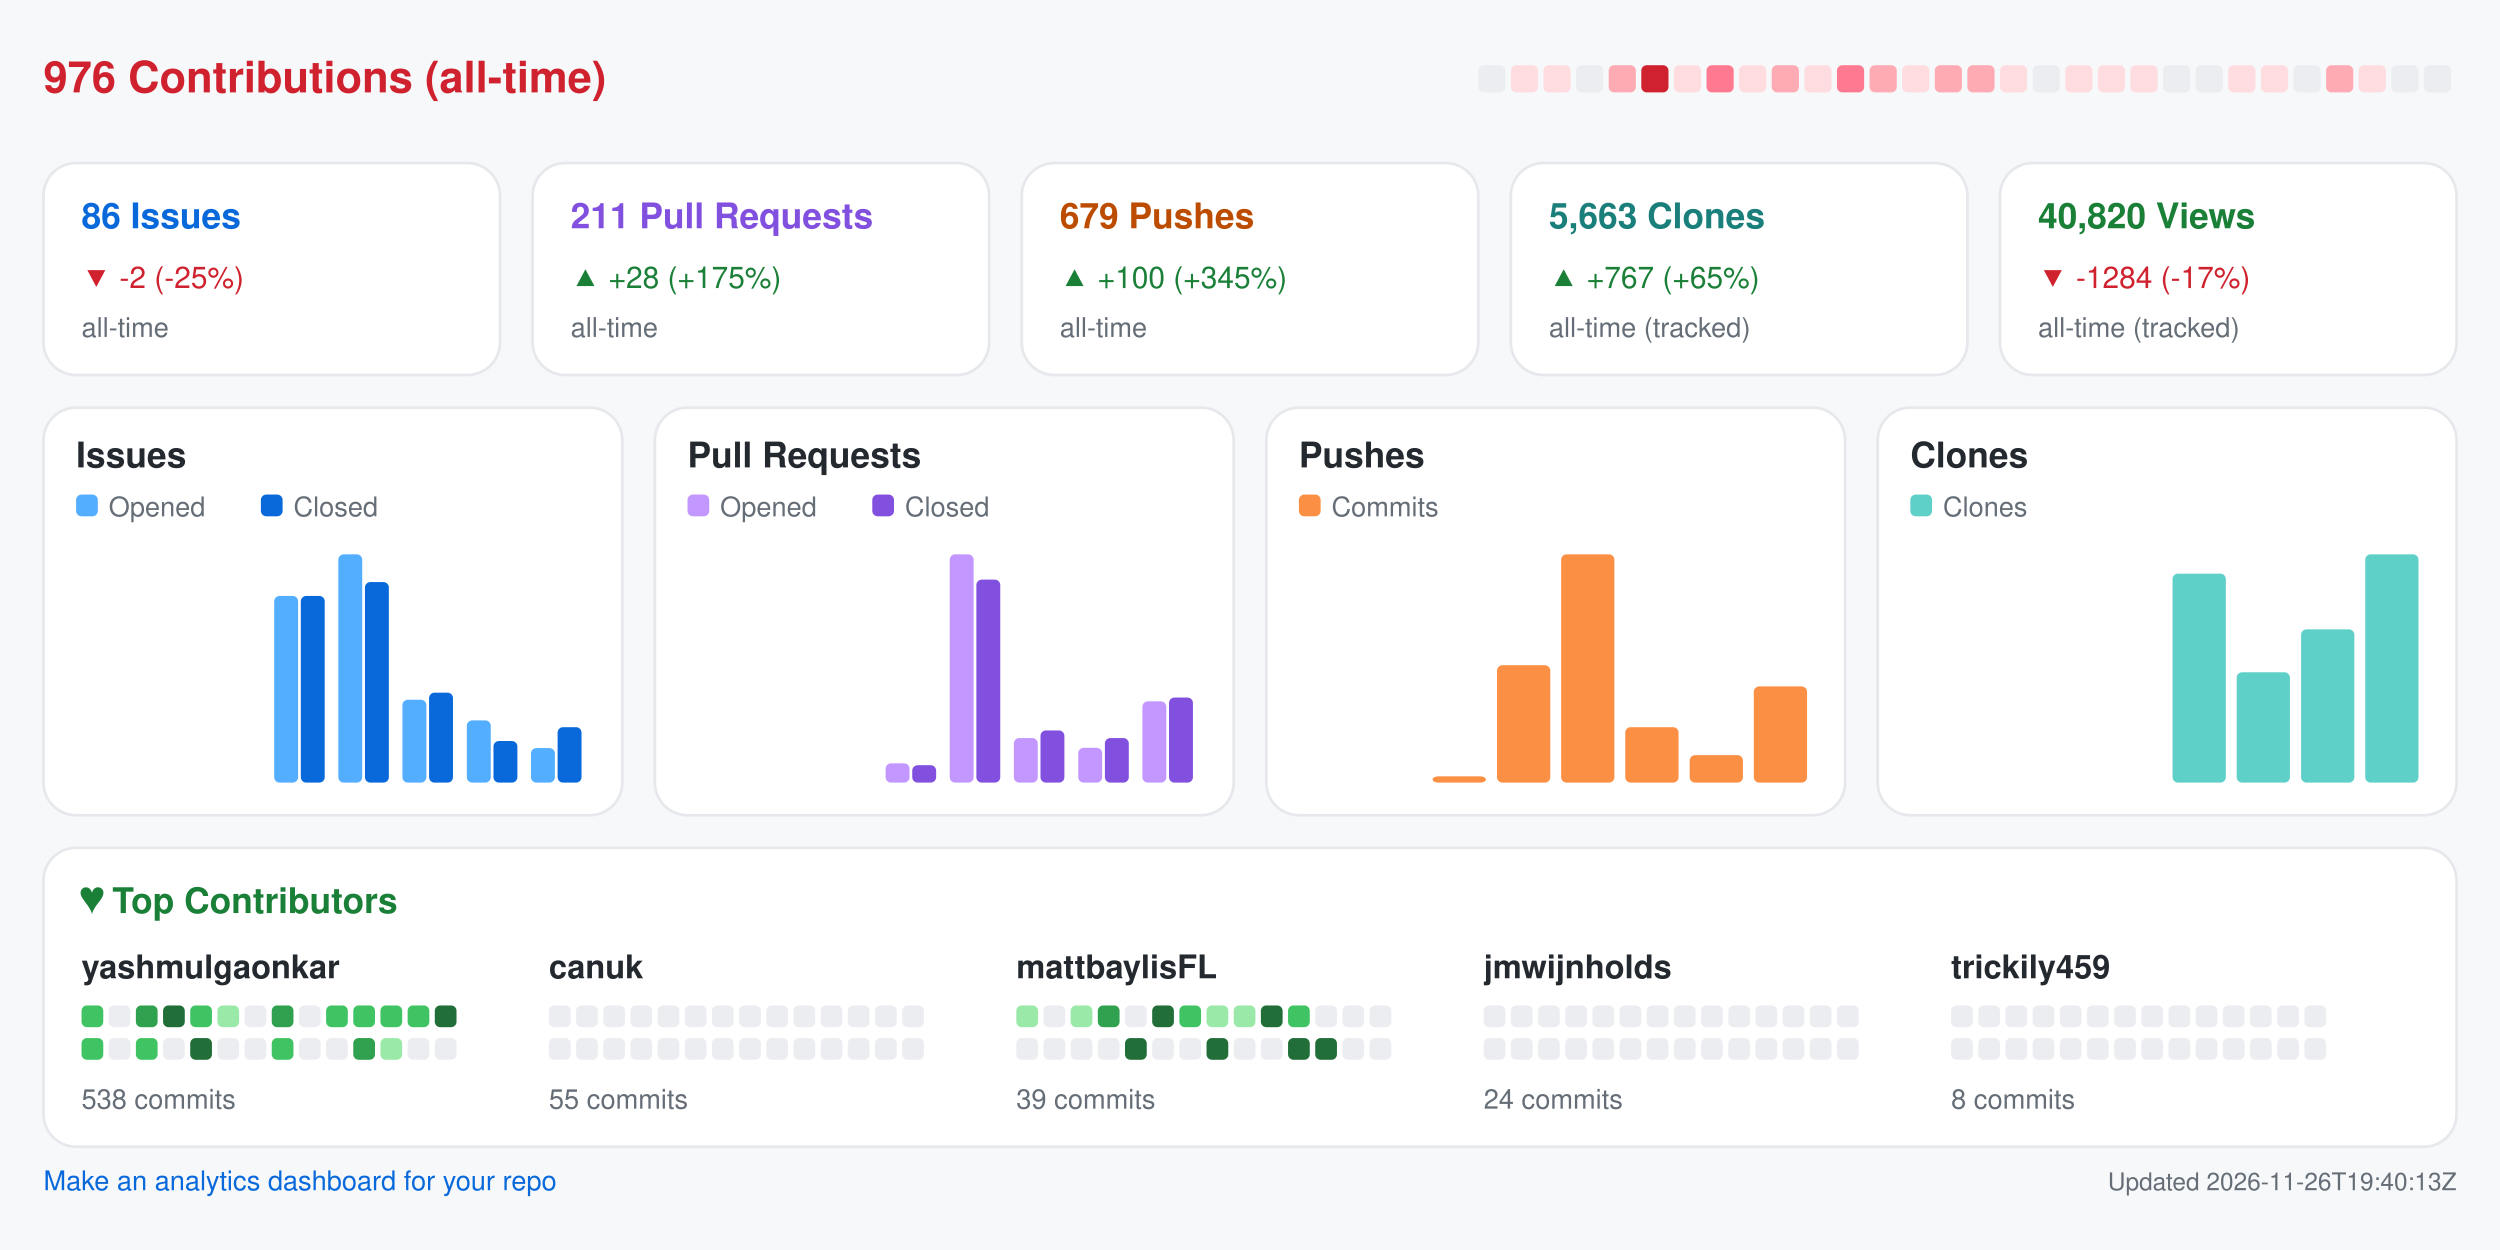
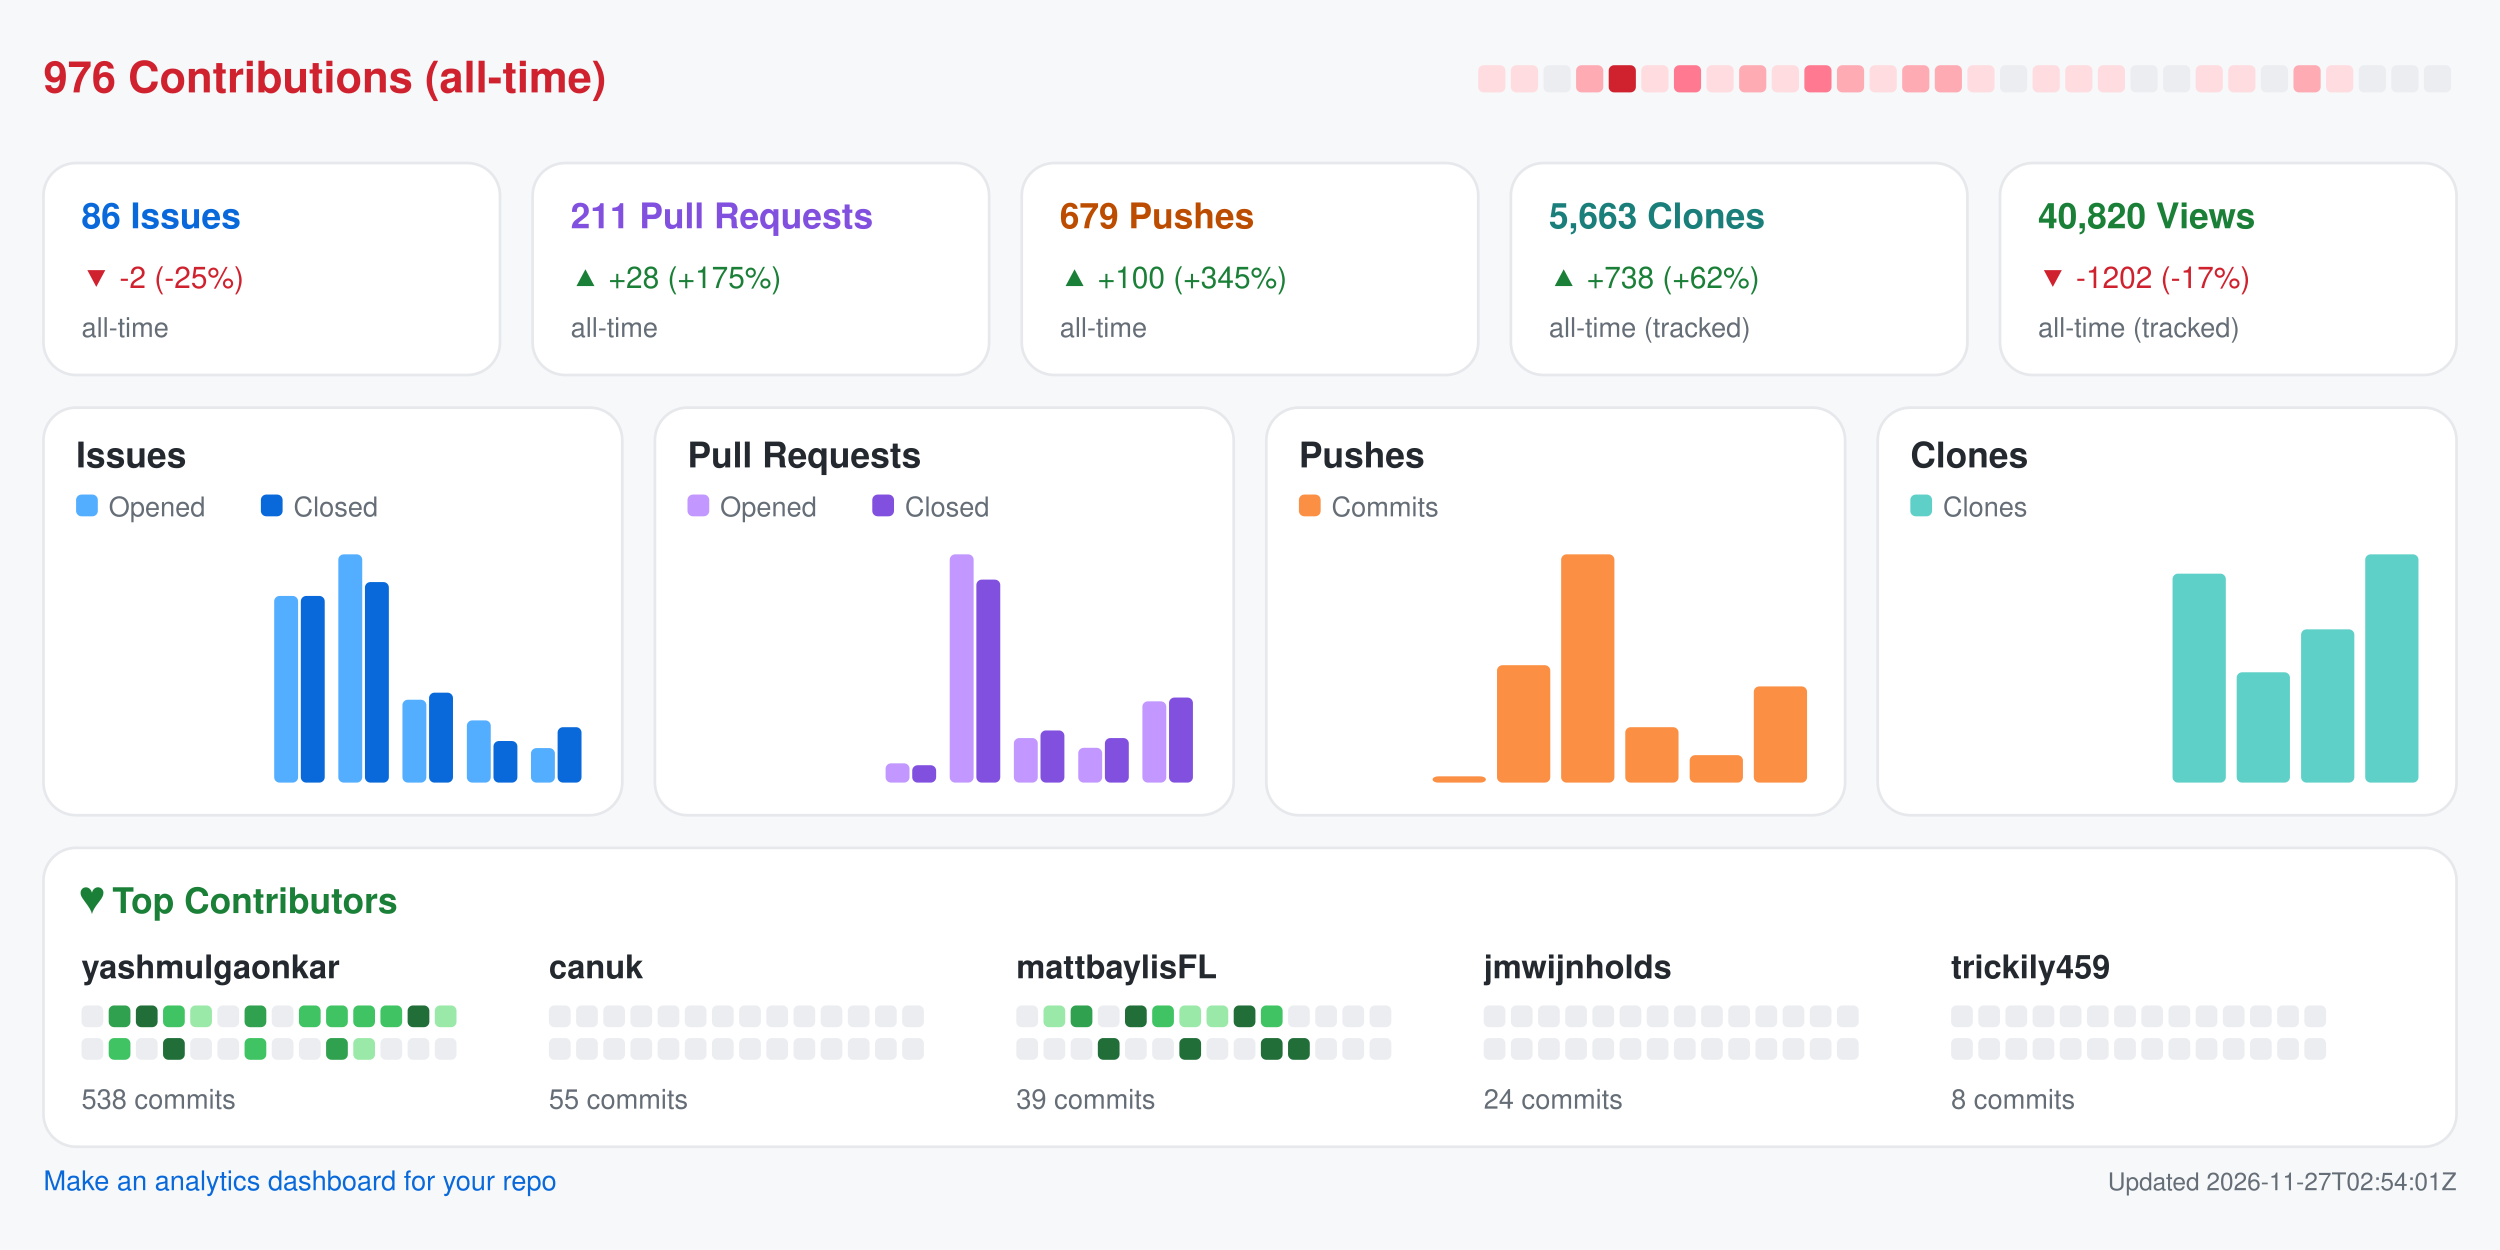
<svg xmlns="http://www.w3.org/2000/svg" width="920" height="460" viewBox="0 0 920 460" role="img" aria-label="Repository analytics for yashmulgaonkar/FlightScnr_Pi">
  <rect x="0.0" y="0.0" width="920.0" height="460.0" rx="0" fill="#f6f8fa" />
  <text x="16.0" y="34.0" fill="#cf222e" font-size="16" font-family="-apple-system,BlinkMacSystemFont,Segoe UI,Helvetica,Arial,sans-serif" font-weight="600" text-anchor="start">976 Contributions (all-time)</text>
-   <rect x="544.0" y="24.0" width="10.0" height="10.0" rx="2" fill="#ebedf0" />
+   <rect x="544.0" y="24.0" width="10.0" height="10.0" rx="2" fill="#ffdce0" />
  <rect x="556.0" y="24.0" width="10.0" height="10.0" rx="2" fill="#ffdce0" />
-   <rect x="568.0" y="24.0" width="10.0" height="10.0" rx="2" fill="#ffdce0" />
-   <rect x="580.0" y="24.0" width="10.0" height="10.0" rx="2" fill="#ebedf0" />
-   <rect x="592.0" y="24.0" width="10.0" height="10.0" rx="2" fill="#ffabb3" />
-   <rect x="604.0" y="24.0" width="10.0" height="10.0" rx="2" fill="#cf222e" />
-   <rect x="616.0" y="24.0" width="10.0" height="10.0" rx="2" fill="#ffdce0" />
-   <rect x="628.0" y="24.0" width="10.0" height="10.0" rx="2" fill="#ff7a90" />
-   <rect x="640.0" y="24.0" width="10.0" height="10.0" rx="2" fill="#ffdce0" />
-   <rect x="652.0" y="24.0" width="10.0" height="10.0" rx="2" fill="#ffabb3" />
-   <rect x="664.0" y="24.0" width="10.0" height="10.0" rx="2" fill="#ffdce0" />
-   <rect x="676.0" y="24.0" width="10.0" height="10.0" rx="2" fill="#ff7a90" />
-   <rect x="688.0" y="24.0" width="10.0" height="10.0" rx="2" fill="#ffabb3" />
-   <rect x="700.0" y="24.0" width="10.0" height="10.0" rx="2" fill="#ffdce0" />
+   <rect x="568.0" y="24.0" width="10.0" height="10.0" rx="2" fill="#ebedf0" />
+   <rect x="580.0" y="24.0" width="10.0" height="10.0" rx="2" fill="#ffabb3" />
+   <rect x="592.0" y="24.0" width="10.0" height="10.0" rx="2" fill="#cf222e" />
+   <rect x="604.0" y="24.0" width="10.0" height="10.0" rx="2" fill="#ffdce0" />
+   <rect x="616.0" y="24.0" width="10.0" height="10.0" rx="2" fill="#ff7a90" />
+   <rect x="628.0" y="24.0" width="10.0" height="10.0" rx="2" fill="#ffdce0" />
+   <rect x="640.0" y="24.0" width="10.0" height="10.0" rx="2" fill="#ffabb3" />
+   <rect x="652.0" y="24.0" width="10.0" height="10.0" rx="2" fill="#ffdce0" />
+   <rect x="664.0" y="24.0" width="10.0" height="10.0" rx="2" fill="#ff7a90" />
+   <rect x="676.0" y="24.0" width="10.0" height="10.0" rx="2" fill="#ffabb3" />
+   <rect x="688.0" y="24.0" width="10.0" height="10.0" rx="2" fill="#ffdce0" />
+   <rect x="700.0" y="24.0" width="10.0" height="10.0" rx="2" fill="#ffabb3" />
  <rect x="712.0" y="24.0" width="10.0" height="10.0" rx="2" fill="#ffabb3" />
-   <rect x="724.0" y="24.0" width="10.0" height="10.0" rx="2" fill="#ffabb3" />
-   <rect x="736.0" y="24.0" width="10.0" height="10.0" rx="2" fill="#ffdce0" />
-   <rect x="748.0" y="24.0" width="10.0" height="10.0" rx="2" fill="#ebedf0" />
+   <rect x="724.0" y="24.0" width="10.0" height="10.0" rx="2" fill="#ffdce0" />
+   <rect x="736.0" y="24.0" width="10.0" height="10.0" rx="2" fill="#ebedf0" />
+   <rect x="748.0" y="24.0" width="10.0" height="10.0" rx="2" fill="#ffdce0" />
  <rect x="760.0" y="24.0" width="10.0" height="10.0" rx="2" fill="#ffdce0" />
  <rect x="772.0" y="24.0" width="10.0" height="10.0" rx="2" fill="#ffdce0" />
-   <rect x="784.0" y="24.0" width="10.0" height="10.0" rx="2" fill="#ffdce0" />
+   <rect x="784.0" y="24.0" width="10.0" height="10.0" rx="2" fill="#ebedf0" />
  <rect x="796.0" y="24.0" width="10.0" height="10.0" rx="2" fill="#ebedf0" />
-   <rect x="808.0" y="24.0" width="10.0" height="10.0" rx="2" fill="#ebedf0" />
+   <rect x="808.0" y="24.0" width="10.0" height="10.0" rx="2" fill="#ffdce0" />
  <rect x="820.0" y="24.0" width="10.0" height="10.0" rx="2" fill="#ffdce0" />
-   <rect x="832.0" y="24.0" width="10.0" height="10.0" rx="2" fill="#ffdce0" />
-   <rect x="844.0" y="24.0" width="10.0" height="10.0" rx="2" fill="#ebedf0" />
-   <rect x="856.0" y="24.0" width="10.0" height="10.0" rx="2" fill="#ffabb3" />
-   <rect x="868.0" y="24.0" width="10.0" height="10.0" rx="2" fill="#ffdce0" />
+   <rect x="832.0" y="24.0" width="10.0" height="10.0" rx="2" fill="#ebedf0" />
+   <rect x="844.0" y="24.0" width="10.0" height="10.0" rx="2" fill="#ffabb3" />
+   <rect x="856.0" y="24.0" width="10.0" height="10.0" rx="2" fill="#ffdce0" />
+   <rect x="868.0" y="24.0" width="10.0" height="10.0" rx="2" fill="#ebedf0" />
  <rect x="880.0" y="24.0" width="10.0" height="10.0" rx="2" fill="#ebedf0" />
  <rect x="892.0" y="24.0" width="10.0" height="10.0" rx="2" fill="#ebedf0" />
  <rect x="16.0" y="60.0" width="168.0" height="78.0" rx="12" fill="#ffffff" stroke="#e6e8eb" />
  <text x="30.0" y="84.0" fill="#0969da" font-size="13" font-family="-apple-system,BlinkMacSystemFont,Segoe UI,Helvetica,Arial,sans-serif" font-weight="600" text-anchor="start">86 Issues</text>
  <text x="30.0" y="106.0" fill="#cf222e" font-size="11" font-family="-apple-system,BlinkMacSystemFont,Segoe UI,Helvetica,Arial,sans-serif" font-weight="400" text-anchor="start">▼ -2 (-25%)</text>
  <text x="30.0" y="124.0" fill="#656d76" font-size="10" font-family="-apple-system,BlinkMacSystemFont,Segoe UI,Helvetica,Arial,sans-serif" font-weight="400" text-anchor="start">all-time</text>
  <rect x="196.0" y="60.0" width="168.0" height="78.0" rx="12" fill="#ffffff" stroke="#e6e8eb" />
  <text x="210.0" y="84.0" fill="#8250df" font-size="13" font-family="-apple-system,BlinkMacSystemFont,Segoe UI,Helvetica,Arial,sans-serif" font-weight="600" text-anchor="start">211 Pull Requests</text>
  <text x="210.0" y="106.0" fill="#1a7f37" font-size="11" font-family="-apple-system,BlinkMacSystemFont,Segoe UI,Helvetica,Arial,sans-serif" font-weight="400" text-anchor="start">▲ +28 (+175%)</text>
  <text x="210.0" y="124.0" fill="#656d76" font-size="10" font-family="-apple-system,BlinkMacSystemFont,Segoe UI,Helvetica,Arial,sans-serif" font-weight="400" text-anchor="start">all-time</text>
  <rect x="376.0" y="60.0" width="168.0" height="78.0" rx="12" fill="#ffffff" stroke="#e6e8eb" />
  <text x="390.0" y="84.0" fill="#bc4c00" font-size="13" font-family="-apple-system,BlinkMacSystemFont,Segoe UI,Helvetica,Arial,sans-serif" font-weight="600" text-anchor="start">679 Pushes</text>
  <text x="390.0" y="106.0" fill="#1a7f37" font-size="11" font-family="-apple-system,BlinkMacSystemFont,Segoe UI,Helvetica,Arial,sans-serif" font-weight="400" text-anchor="start">▲ +100 (+345%)</text>
  <text x="390.0" y="124.0" fill="#656d76" font-size="10" font-family="-apple-system,BlinkMacSystemFont,Segoe UI,Helvetica,Arial,sans-serif" font-weight="400" text-anchor="start">all-time</text>
  <rect x="556.0" y="60.0" width="168.0" height="78.0" rx="12" fill="#ffffff" stroke="#e6e8eb" />
  <text x="570.0" y="84.0" fill="#1a7f7a" font-size="13" font-family="-apple-system,BlinkMacSystemFont,Segoe UI,Helvetica,Arial,sans-serif" font-weight="600" text-anchor="start">5,663 Clones</text>
-   <text x="570.0" y="106.0" fill="#1a7f37" font-size="11" font-family="-apple-system,BlinkMacSystemFont,Segoe UI,Helvetica,Arial,sans-serif" font-weight="400" text-anchor="start">▲ +767 (+65%)</text>
+   <text x="570.0" y="106.0" fill="#1a7f37" font-size="11" font-family="-apple-system,BlinkMacSystemFont,Segoe UI,Helvetica,Arial,sans-serif" font-weight="400" text-anchor="start">▲ +738 (+62%)</text>
  <text x="570.0" y="124.0" fill="#656d76" font-size="10" font-family="-apple-system,BlinkMacSystemFont,Segoe UI,Helvetica,Arial,sans-serif" font-weight="400" text-anchor="start">all-time (tracked)</text>
  <rect x="736.0" y="60.0" width="168.0" height="78.0" rx="12" fill="#ffffff" stroke="#e6e8eb" />
  <text x="750.0" y="84.0" fill="#1a7f37" font-size="13" font-family="-apple-system,BlinkMacSystemFont,Segoe UI,Helvetica,Arial,sans-serif" font-weight="600" text-anchor="start">40,820 Views</text>
-   <text x="750.0" y="106.0" fill="#cf222e" font-size="11" font-family="-apple-system,BlinkMacSystemFont,Segoe UI,Helvetica,Arial,sans-serif" font-weight="400" text-anchor="start">▼ -1284 (-17%)</text>
+   <text x="750.0" y="106.0" fill="#cf222e" font-size="11" font-family="-apple-system,BlinkMacSystemFont,Segoe UI,Helvetica,Arial,sans-serif" font-weight="400" text-anchor="start">▼ -1202 (-17%)</text>
  <text x="750.0" y="124.0" fill="#656d76" font-size="10" font-family="-apple-system,BlinkMacSystemFont,Segoe UI,Helvetica,Arial,sans-serif" font-weight="400" text-anchor="start">all-time (tracked)</text>
  <rect x="16.0" y="150.0" width="213.0" height="150.0" rx="12" fill="#ffffff" stroke="#e6e8eb" />
  <text x="28.0" y="172.0" fill="#24292f" font-size="13" font-family="-apple-system,BlinkMacSystemFont,Segoe UI,Helvetica,Arial,sans-serif" font-weight="600" text-anchor="start">Issues</text>
  <rect x="28.0" y="182.0" width="8.0" height="8.0" rx="2" fill="#54aeff" />
  <text x="40.0" y="190.0" fill="#656d76" font-size="10" font-family="-apple-system,BlinkMacSystemFont,Segoe UI,Helvetica,Arial,sans-serif" font-weight="400" text-anchor="start">Opened</text>
  <rect x="96.0" y="182.0" width="8.0" height="8.0" rx="2" fill="#0969da" />
  <text x="108.0" y="190.0" fill="#656d76" font-size="10" font-family="-apple-system,BlinkMacSystemFont,Segoe UI,Helvetica,Arial,sans-serif" font-weight="400" text-anchor="start">Closed</text>
  <rect x="30.0" y="288.0" width="8.8" height="0.0" rx="2" fill="#54aeff" />
  <rect x="39.8" y="288.0" width="8.8" height="0.0" rx="2" fill="#0969da" />
  <rect x="53.6" y="288.0" width="8.8" height="0.0" rx="2" fill="#54aeff" />
  <rect x="63.4" y="288.0" width="8.8" height="0.0" rx="2" fill="#0969da" />
  <rect x="77.2" y="288.0" width="8.8" height="0.0" rx="2" fill="#54aeff" />
  <rect x="87.1" y="288.0" width="8.8" height="0.0" rx="2" fill="#0969da" />
  <rect x="100.9" y="219.3" width="8.8" height="68.7" rx="2" fill="#54aeff" />
  <rect x="110.7" y="219.3" width="8.8" height="68.7" rx="2" fill="#0969da" />
  <rect x="124.5" y="204.0" width="8.8" height="84.0" rx="2" fill="#54aeff" />
  <rect x="134.3" y="214.2" width="8.8" height="73.8" rx="2" fill="#0969da" />
  <rect x="148.1" y="257.5" width="8.8" height="30.5" rx="2" fill="#54aeff" />
  <rect x="157.9" y="254.9" width="8.8" height="33.1" rx="2" fill="#0969da" />
  <rect x="171.8" y="265.1" width="8.8" height="22.9" rx="2" fill="#54aeff" />
  <rect x="181.6" y="272.7" width="8.8" height="15.3" rx="2" fill="#0969da" />
  <rect x="195.4" y="275.3" width="8.8" height="12.7" rx="2" fill="#54aeff" />
  <rect x="205.2" y="267.6" width="8.8" height="20.4" rx="2" fill="#0969da" />
  <rect x="241.0" y="150.0" width="213.0" height="150.0" rx="12" fill="#ffffff" stroke="#e6e8eb" />
  <text x="253.0" y="172.0" fill="#24292f" font-size="13" font-family="-apple-system,BlinkMacSystemFont,Segoe UI,Helvetica,Arial,sans-serif" font-weight="600" text-anchor="start">Pull Requests</text>
  <rect x="253.0" y="182.0" width="8.0" height="8.0" rx="2" fill="#c297ff" />
  <text x="265.0" y="190.0" fill="#656d76" font-size="10" font-family="-apple-system,BlinkMacSystemFont,Segoe UI,Helvetica,Arial,sans-serif" font-weight="400" text-anchor="start">Opened</text>
  <rect x="321.0" y="182.0" width="8.0" height="8.0" rx="2" fill="#8250df" />
  <text x="333.0" y="190.0" fill="#656d76" font-size="10" font-family="-apple-system,BlinkMacSystemFont,Segoe UI,Helvetica,Arial,sans-serif" font-weight="400" text-anchor="start">Closed</text>
  <rect x="255.0" y="288.0" width="8.8" height="0.0" rx="2" fill="#c297ff" />
  <rect x="264.8" y="288.0" width="8.8" height="0.0" rx="2" fill="#8250df" />
  <rect x="278.6" y="288.0" width="8.8" height="0.0" rx="2" fill="#c297ff" />
  <rect x="288.4" y="288.0" width="8.8" height="0.0" rx="2" fill="#8250df" />
  <rect x="302.2" y="288.0" width="8.8" height="0.0" rx="2" fill="#c297ff" />
  <rect x="312.1" y="288.0" width="8.8" height="0.0" rx="2" fill="#8250df" />
  <rect x="325.9" y="280.9" width="8.8" height="7.1" rx="2" fill="#c297ff" />
  <rect x="335.7" y="281.6" width="8.8" height="6.4" rx="2" fill="#8250df" />
  <rect x="349.5" y="204.0" width="8.8" height="84.0" rx="2" fill="#c297ff" />
  <rect x="359.3" y="213.3" width="8.8" height="74.7" rx="2" fill="#8250df" />
  <rect x="373.1" y="271.6" width="8.8" height="16.4" rx="2" fill="#c297ff" />
  <rect x="382.9" y="268.8" width="8.8" height="19.2" rx="2" fill="#8250df" />
  <rect x="396.8" y="275.2" width="8.8" height="12.8" rx="2" fill="#c297ff" />
  <rect x="406.6" y="271.6" width="8.8" height="16.4" rx="2" fill="#8250df" />
  <rect x="420.4" y="258.1" width="8.8" height="29.9" rx="2" fill="#c297ff" />
  <rect x="430.2" y="256.7" width="8.8" height="31.3" rx="2" fill="#8250df" />
  <rect x="466.0" y="150.0" width="213.0" height="150.0" rx="12" fill="#ffffff" stroke="#e6e8eb" />
  <text x="478.0" y="172.0" fill="#24292f" font-size="13" font-family="-apple-system,BlinkMacSystemFont,Segoe UI,Helvetica,Arial,sans-serif" font-weight="600" text-anchor="start">Pushes</text>
  <rect x="478.0" y="182.0" width="8.0" height="8.0" rx="2" fill="#fb8f44" />
  <text x="490.0" y="190.0" fill="#656d76" font-size="10" font-family="-apple-system,BlinkMacSystemFont,Segoe UI,Helvetica,Arial,sans-serif" font-weight="400" text-anchor="start">Commits</text>
  <rect x="480.0" y="288.0" width="19.6" height="0.0" rx="2" fill="#fb8f44" />
  <rect x="503.6" y="288.0" width="19.6" height="0.0" rx="2" fill="#fb8f44" />
  <rect x="527.2" y="285.7" width="19.6" height="2.3" rx="2" fill="#fb8f44" />
  <rect x="550.9" y="244.8" width="19.6" height="43.2" rx="2" fill="#fb8f44" />
  <rect x="574.5" y="204.0" width="19.6" height="84.0" rx="2" fill="#fb8f44" />
  <rect x="598.1" y="267.6" width="19.6" height="20.4" rx="2" fill="#fb8f44" />
  <rect x="621.8" y="277.9" width="19.6" height="10.1" rx="2" fill="#fb8f44" />
  <rect x="645.4" y="252.6" width="19.6" height="35.4" rx="2" fill="#fb8f44" />
  <rect x="691.0" y="150.0" width="213.0" height="150.0" rx="12" fill="#ffffff" stroke="#e6e8eb" />
  <text x="703.0" y="172.0" fill="#24292f" font-size="13" font-family="-apple-system,BlinkMacSystemFont,Segoe UI,Helvetica,Arial,sans-serif" font-weight="600" text-anchor="start">Clones</text>
  <rect x="703.0" y="182.0" width="8.0" height="8.0" rx="2" fill="#5fd0c8" />
  <text x="715.0" y="190.0" fill="#656d76" font-size="10" font-family="-apple-system,BlinkMacSystemFont,Segoe UI,Helvetica,Arial,sans-serif" font-weight="400" text-anchor="start">Clones</text>
  <rect x="705.0" y="288.0" width="19.6" height="0.0" rx="2" fill="#5fd0c8" />
  <rect x="728.6" y="288.0" width="19.6" height="0.0" rx="2" fill="#5fd0c8" />
  <rect x="752.2" y="288.0" width="19.6" height="0.0" rx="2" fill="#5fd0c8" />
  <rect x="775.9" y="288.0" width="19.6" height="0.0" rx="2" fill="#5fd0c8" />
  <rect x="799.5" y="211.1" width="19.6" height="76.9" rx="2" fill="#5fd0c8" />
  <rect x="823.1" y="247.4" width="19.6" height="40.6" rx="2" fill="#5fd0c8" />
  <rect x="846.8" y="231.6" width="19.6" height="56.4" rx="2" fill="#5fd0c8" />
  <rect x="870.4" y="204.0" width="19.6" height="84.0" rx="2" fill="#5fd0c8" />
  <rect x="16.0" y="312.0" width="888.0" height="110.0" rx="12" fill="#ffffff" stroke="#e6e8eb" />
  <text x="30.0" y="336.0" fill="#1a7f37" font-size="13" font-family="-apple-system,BlinkMacSystemFont,Segoe UI,Helvetica,Arial,sans-serif" font-weight="600" text-anchor="start">♥  Top Contributors</text>
  <text x="30.0" y="360.0" fill="#24292f" font-size="12" font-family="-apple-system,BlinkMacSystemFont,Segoe UI,Helvetica,Arial,sans-serif" font-weight="600" text-anchor="start">yashmulgaonkar</text>
-   <rect x="30.0" y="370.0" width="8.0" height="8.0" rx="2" fill="#40c463" />
-   <rect x="40.0" y="370.0" width="8.0" height="8.0" rx="2" fill="#ebedf0" />
-   <rect x="50.0" y="370.0" width="8.0" height="8.0" rx="2" fill="#30a14e" />
-   <rect x="60.0" y="370.0" width="8.0" height="8.0" rx="2" fill="#216e39" />
-   <rect x="70.0" y="370.0" width="8.0" height="8.0" rx="2" fill="#40c463" />
-   <rect x="80.0" y="370.0" width="8.0" height="8.0" rx="2" fill="#9be9a8" />
-   <rect x="90.0" y="370.0" width="8.0" height="8.0" rx="2" fill="#ebedf0" />
-   <rect x="100.0" y="370.0" width="8.0" height="8.0" rx="2" fill="#30a14e" />
-   <rect x="110.0" y="370.0" width="8.0" height="8.0" rx="2" fill="#ebedf0" />
+   <rect x="30.0" y="370.0" width="8.0" height="8.0" rx="2" fill="#ebedf0" />
+   <rect x="40.0" y="370.0" width="8.0" height="8.0" rx="2" fill="#30a14e" />
+   <rect x="50.0" y="370.0" width="8.0" height="8.0" rx="2" fill="#216e39" />
+   <rect x="60.0" y="370.0" width="8.0" height="8.0" rx="2" fill="#40c463" />
+   <rect x="70.0" y="370.0" width="8.0" height="8.0" rx="2" fill="#9be9a8" />
+   <rect x="80.0" y="370.0" width="8.0" height="8.0" rx="2" fill="#ebedf0" />
+   <rect x="90.0" y="370.0" width="8.0" height="8.0" rx="2" fill="#30a14e" />
+   <rect x="100.0" y="370.0" width="8.0" height="8.0" rx="2" fill="#ebedf0" />
+   <rect x="110.0" y="370.0" width="8.0" height="8.0" rx="2" fill="#40c463" />
  <rect x="120.0" y="370.0" width="8.0" height="8.0" rx="2" fill="#40c463" />
  <rect x="130.0" y="370.0" width="8.0" height="8.0" rx="2" fill="#40c463" />
  <rect x="140.0" y="370.0" width="8.0" height="8.0" rx="2" fill="#40c463" />
-   <rect x="150.0" y="370.0" width="8.0" height="8.0" rx="2" fill="#40c463" />
-   <rect x="160.0" y="370.0" width="8.0" height="8.0" rx="2" fill="#216e39" />
-   <rect x="30.0" y="382.0" width="8.0" height="8.0" rx="2" fill="#40c463" />
-   <rect x="40.0" y="382.0" width="8.0" height="8.0" rx="2" fill="#ebedf0" />
-   <rect x="50.0" y="382.0" width="8.0" height="8.0" rx="2" fill="#40c463" />
-   <rect x="60.0" y="382.0" width="8.0" height="8.0" rx="2" fill="#ebedf0" />
-   <rect x="70.0" y="382.0" width="8.0" height="8.0" rx="2" fill="#216e39" />
+   <rect x="150.0" y="370.0" width="8.0" height="8.0" rx="2" fill="#216e39" />
+   <rect x="160.0" y="370.0" width="8.0" height="8.0" rx="2" fill="#9be9a8" />
+   <rect x="30.0" y="382.0" width="8.0" height="8.0" rx="2" fill="#ebedf0" />
+   <rect x="40.0" y="382.0" width="8.0" height="8.0" rx="2" fill="#40c463" />
+   <rect x="50.0" y="382.0" width="8.0" height="8.0" rx="2" fill="#ebedf0" />
+   <rect x="60.0" y="382.0" width="8.0" height="8.0" rx="2" fill="#216e39" />
+   <rect x="70.0" y="382.0" width="8.0" height="8.0" rx="2" fill="#ebedf0" />
  <rect x="80.0" y="382.0" width="8.0" height="8.0" rx="2" fill="#ebedf0" />
-   <rect x="90.0" y="382.0" width="8.0" height="8.0" rx="2" fill="#ebedf0" />
-   <rect x="100.0" y="382.0" width="8.0" height="8.0" rx="2" fill="#40c463" />
+   <rect x="90.0" y="382.0" width="8.0" height="8.0" rx="2" fill="#40c463" />
+   <rect x="100.0" y="382.0" width="8.0" height="8.0" rx="2" fill="#ebedf0" />
  <rect x="110.0" y="382.0" width="8.0" height="8.0" rx="2" fill="#ebedf0" />
-   <rect x="120.0" y="382.0" width="8.0" height="8.0" rx="2" fill="#ebedf0" />
-   <rect x="130.0" y="382.0" width="8.0" height="8.0" rx="2" fill="#30a14e" />
-   <rect x="140.0" y="382.0" width="8.0" height="8.0" rx="2" fill="#9be9a8" />
+   <rect x="120.0" y="382.0" width="8.0" height="8.0" rx="2" fill="#30a14e" />
+   <rect x="130.0" y="382.0" width="8.0" height="8.0" rx="2" fill="#9be9a8" />
+   <rect x="140.0" y="382.0" width="8.0" height="8.0" rx="2" fill="#ebedf0" />
  <rect x="150.0" y="382.0" width="8.0" height="8.0" rx="2" fill="#ebedf0" />
  <rect x="160.0" y="382.0" width="8.0" height="8.0" rx="2" fill="#ebedf0" />
  <text x="30.0" y="408.0" fill="#656d76" font-size="10" font-family="-apple-system,BlinkMacSystemFont,Segoe UI,Helvetica,Arial,sans-serif" font-weight="400" text-anchor="start">538 commits</text>
  <text x="202.0" y="360.0" fill="#24292f" font-size="12" font-family="-apple-system,BlinkMacSystemFont,Segoe UI,Helvetica,Arial,sans-serif" font-weight="600" text-anchor="start">canuk</text>
  <rect x="202.0" y="370.0" width="8.0" height="8.0" rx="2" fill="#ebedf0" />
  <rect x="212.0" y="370.0" width="8.0" height="8.0" rx="2" fill="#ebedf0" />
  <rect x="222.0" y="370.0" width="8.0" height="8.0" rx="2" fill="#ebedf0" />
  <rect x="232.0" y="370.0" width="8.0" height="8.0" rx="2" fill="#ebedf0" />
  <rect x="242.0" y="370.0" width="8.0" height="8.0" rx="2" fill="#ebedf0" />
  <rect x="252.0" y="370.0" width="8.0" height="8.0" rx="2" fill="#ebedf0" />
  <rect x="262.0" y="370.0" width="8.0" height="8.0" rx="2" fill="#ebedf0" />
  <rect x="272.0" y="370.0" width="8.0" height="8.0" rx="2" fill="#ebedf0" />
  <rect x="282.0" y="370.0" width="8.0" height="8.0" rx="2" fill="#ebedf0" />
  <rect x="292.0" y="370.0" width="8.0" height="8.0" rx="2" fill="#ebedf0" />
  <rect x="302.0" y="370.0" width="8.0" height="8.0" rx="2" fill="#ebedf0" />
  <rect x="312.0" y="370.0" width="8.0" height="8.0" rx="2" fill="#ebedf0" />
  <rect x="322.0" y="370.0" width="8.0" height="8.0" rx="2" fill="#ebedf0" />
  <rect x="332.0" y="370.0" width="8.0" height="8.0" rx="2" fill="#ebedf0" />
  <rect x="202.0" y="382.0" width="8.0" height="8.0" rx="2" fill="#ebedf0" />
  <rect x="212.0" y="382.0" width="8.0" height="8.0" rx="2" fill="#ebedf0" />
  <rect x="222.0" y="382.0" width="8.0" height="8.0" rx="2" fill="#ebedf0" />
  <rect x="232.0" y="382.0" width="8.0" height="8.0" rx="2" fill="#ebedf0" />
  <rect x="242.0" y="382.0" width="8.0" height="8.0" rx="2" fill="#ebedf0" />
  <rect x="252.0" y="382.0" width="8.0" height="8.0" rx="2" fill="#ebedf0" />
  <rect x="262.0" y="382.0" width="8.0" height="8.0" rx="2" fill="#ebedf0" />
  <rect x="272.0" y="382.0" width="8.0" height="8.0" rx="2" fill="#ebedf0" />
  <rect x="282.0" y="382.0" width="8.0" height="8.0" rx="2" fill="#ebedf0" />
  <rect x="292.0" y="382.0" width="8.0" height="8.0" rx="2" fill="#ebedf0" />
  <rect x="302.0" y="382.0" width="8.0" height="8.0" rx="2" fill="#ebedf0" />
  <rect x="312.0" y="382.0" width="8.0" height="8.0" rx="2" fill="#ebedf0" />
  <rect x="322.0" y="382.0" width="8.0" height="8.0" rx="2" fill="#ebedf0" />
  <rect x="332.0" y="382.0" width="8.0" height="8.0" rx="2" fill="#ebedf0" />
  <text x="202.0" y="408.0" fill="#656d76" font-size="10" font-family="-apple-system,BlinkMacSystemFont,Segoe UI,Helvetica,Arial,sans-serif" font-weight="400" text-anchor="start">55 commits</text>
  <text x="374.0" y="360.0" fill="#24292f" font-size="12" font-family="-apple-system,BlinkMacSystemFont,Segoe UI,Helvetica,Arial,sans-serif" font-weight="600" text-anchor="start">mattbaylisFL</text>
-   <rect x="374.0" y="370.0" width="8.0" height="8.0" rx="2" fill="#9be9a8" />
-   <rect x="384.0" y="370.0" width="8.0" height="8.0" rx="2" fill="#ebedf0" />
-   <rect x="394.0" y="370.0" width="8.0" height="8.0" rx="2" fill="#9be9a8" />
-   <rect x="404.0" y="370.0" width="8.0" height="8.0" rx="2" fill="#30a14e" />
-   <rect x="414.0" y="370.0" width="8.0" height="8.0" rx="2" fill="#ebedf0" />
-   <rect x="424.0" y="370.0" width="8.0" height="8.0" rx="2" fill="#216e39" />
-   <rect x="434.0" y="370.0" width="8.0" height="8.0" rx="2" fill="#40c463" />
+   <rect x="374.0" y="370.0" width="8.0" height="8.0" rx="2" fill="#ebedf0" />
+   <rect x="384.0" y="370.0" width="8.0" height="8.0" rx="2" fill="#9be9a8" />
+   <rect x="394.0" y="370.0" width="8.0" height="8.0" rx="2" fill="#30a14e" />
+   <rect x="404.0" y="370.0" width="8.0" height="8.0" rx="2" fill="#ebedf0" />
+   <rect x="414.0" y="370.0" width="8.0" height="8.0" rx="2" fill="#216e39" />
+   <rect x="424.0" y="370.0" width="8.0" height="8.0" rx="2" fill="#40c463" />
+   <rect x="434.0" y="370.0" width="8.0" height="8.0" rx="2" fill="#9be9a8" />
  <rect x="444.0" y="370.0" width="8.0" height="8.0" rx="2" fill="#9be9a8" />
-   <rect x="454.0" y="370.0" width="8.0" height="8.0" rx="2" fill="#9be9a8" />
-   <rect x="464.0" y="370.0" width="8.0" height="8.0" rx="2" fill="#216e39" />
-   <rect x="474.0" y="370.0" width="8.0" height="8.0" rx="2" fill="#40c463" />
+   <rect x="454.0" y="370.0" width="8.0" height="8.0" rx="2" fill="#216e39" />
+   <rect x="464.0" y="370.0" width="8.0" height="8.0" rx="2" fill="#40c463" />
+   <rect x="474.0" y="370.0" width="8.0" height="8.0" rx="2" fill="#ebedf0" />
  <rect x="484.0" y="370.0" width="8.0" height="8.0" rx="2" fill="#ebedf0" />
  <rect x="494.0" y="370.0" width="8.0" height="8.0" rx="2" fill="#ebedf0" />
  <rect x="504.0" y="370.0" width="8.0" height="8.0" rx="2" fill="#ebedf0" />
  <rect x="374.0" y="382.0" width="8.0" height="8.0" rx="2" fill="#ebedf0" />
  <rect x="384.0" y="382.0" width="8.0" height="8.0" rx="2" fill="#ebedf0" />
  <rect x="394.0" y="382.0" width="8.0" height="8.0" rx="2" fill="#ebedf0" />
-   <rect x="404.0" y="382.0" width="8.0" height="8.0" rx="2" fill="#ebedf0" />
-   <rect x="414.0" y="382.0" width="8.0" height="8.0" rx="2" fill="#216e39" />
+   <rect x="404.0" y="382.0" width="8.0" height="8.0" rx="2" fill="#216e39" />
+   <rect x="414.0" y="382.0" width="8.0" height="8.0" rx="2" fill="#ebedf0" />
  <rect x="424.0" y="382.0" width="8.0" height="8.0" rx="2" fill="#ebedf0" />
-   <rect x="434.0" y="382.0" width="8.0" height="8.0" rx="2" fill="#ebedf0" />
-   <rect x="444.0" y="382.0" width="8.0" height="8.0" rx="2" fill="#216e39" />
+   <rect x="434.0" y="382.0" width="8.0" height="8.0" rx="2" fill="#216e39" />
+   <rect x="444.0" y="382.0" width="8.0" height="8.0" rx="2" fill="#ebedf0" />
  <rect x="454.0" y="382.0" width="8.0" height="8.0" rx="2" fill="#ebedf0" />
-   <rect x="464.0" y="382.0" width="8.0" height="8.0" rx="2" fill="#ebedf0" />
+   <rect x="464.0" y="382.0" width="8.0" height="8.0" rx="2" fill="#216e39" />
  <rect x="474.0" y="382.0" width="8.0" height="8.0" rx="2" fill="#216e39" />
-   <rect x="484.0" y="382.0" width="8.0" height="8.0" rx="2" fill="#216e39" />
+   <rect x="484.0" y="382.0" width="8.0" height="8.0" rx="2" fill="#ebedf0" />
  <rect x="494.0" y="382.0" width="8.0" height="8.0" rx="2" fill="#ebedf0" />
  <rect x="504.0" y="382.0" width="8.0" height="8.0" rx="2" fill="#ebedf0" />
  <text x="374.0" y="408.0" fill="#656d76" font-size="10" font-family="-apple-system,BlinkMacSystemFont,Segoe UI,Helvetica,Arial,sans-serif" font-weight="400" text-anchor="start">39 commits</text>
  <text x="546.0" y="360.0" fill="#24292f" font-size="12" font-family="-apple-system,BlinkMacSystemFont,Segoe UI,Helvetica,Arial,sans-serif" font-weight="600" text-anchor="start">jmwijnholds</text>
  <rect x="546.0" y="370.0" width="8.0" height="8.0" rx="2" fill="#ebedf0" />
  <rect x="556.0" y="370.0" width="8.0" height="8.0" rx="2" fill="#ebedf0" />
  <rect x="566.0" y="370.0" width="8.0" height="8.0" rx="2" fill="#ebedf0" />
  <rect x="576.0" y="370.0" width="8.0" height="8.0" rx="2" fill="#ebedf0" />
  <rect x="586.0" y="370.0" width="8.0" height="8.0" rx="2" fill="#ebedf0" />
  <rect x="596.0" y="370.0" width="8.0" height="8.0" rx="2" fill="#ebedf0" />
  <rect x="606.0" y="370.0" width="8.0" height="8.0" rx="2" fill="#ebedf0" />
  <rect x="616.0" y="370.0" width="8.0" height="8.0" rx="2" fill="#ebedf0" />
  <rect x="626.0" y="370.0" width="8.0" height="8.0" rx="2" fill="#ebedf0" />
  <rect x="636.0" y="370.0" width="8.0" height="8.0" rx="2" fill="#ebedf0" />
  <rect x="646.0" y="370.0" width="8.0" height="8.0" rx="2" fill="#ebedf0" />
  <rect x="656.0" y="370.0" width="8.0" height="8.0" rx="2" fill="#ebedf0" />
  <rect x="666.0" y="370.0" width="8.0" height="8.0" rx="2" fill="#ebedf0" />
  <rect x="676.0" y="370.0" width="8.0" height="8.0" rx="2" fill="#ebedf0" />
  <rect x="546.0" y="382.0" width="8.0" height="8.0" rx="2" fill="#ebedf0" />
  <rect x="556.0" y="382.0" width="8.0" height="8.0" rx="2" fill="#ebedf0" />
  <rect x="566.0" y="382.0" width="8.0" height="8.0" rx="2" fill="#ebedf0" />
  <rect x="576.0" y="382.0" width="8.0" height="8.0" rx="2" fill="#ebedf0" />
  <rect x="586.0" y="382.0" width="8.0" height="8.0" rx="2" fill="#ebedf0" />
  <rect x="596.0" y="382.0" width="8.0" height="8.0" rx="2" fill="#ebedf0" />
  <rect x="606.0" y="382.0" width="8.0" height="8.0" rx="2" fill="#ebedf0" />
  <rect x="616.0" y="382.0" width="8.0" height="8.0" rx="2" fill="#ebedf0" />
  <rect x="626.0" y="382.0" width="8.0" height="8.0" rx="2" fill="#ebedf0" />
  <rect x="636.0" y="382.0" width="8.0" height="8.0" rx="2" fill="#ebedf0" />
  <rect x="646.0" y="382.0" width="8.0" height="8.0" rx="2" fill="#ebedf0" />
  <rect x="656.0" y="382.0" width="8.0" height="8.0" rx="2" fill="#ebedf0" />
  <rect x="666.0" y="382.0" width="8.0" height="8.0" rx="2" fill="#ebedf0" />
  <rect x="676.0" y="382.0" width="8.0" height="8.0" rx="2" fill="#ebedf0" />
  <text x="546.0" y="408.0" fill="#656d76" font-size="10" font-family="-apple-system,BlinkMacSystemFont,Segoe UI,Helvetica,Arial,sans-serif" font-weight="400" text-anchor="start">24 commits</text>
  <text x="718.0" y="360.0" fill="#24292f" font-size="12" font-family="-apple-system,BlinkMacSystemFont,Segoe UI,Helvetica,Arial,sans-serif" font-weight="600" text-anchor="start">trickily459</text>
  <rect x="718.0" y="370.0" width="8.0" height="8.0" rx="2" fill="#ebedf0" />
  <rect x="728.0" y="370.0" width="8.0" height="8.0" rx="2" fill="#ebedf0" />
  <rect x="738.0" y="370.0" width="8.0" height="8.0" rx="2" fill="#ebedf0" />
  <rect x="748.0" y="370.0" width="8.0" height="8.0" rx="2" fill="#ebedf0" />
  <rect x="758.0" y="370.0" width="8.0" height="8.0" rx="2" fill="#ebedf0" />
  <rect x="768.0" y="370.0" width="8.0" height="8.0" rx="2" fill="#ebedf0" />
  <rect x="778.0" y="370.0" width="8.0" height="8.0" rx="2" fill="#ebedf0" />
  <rect x="788.0" y="370.0" width="8.0" height="8.0" rx="2" fill="#ebedf0" />
  <rect x="798.0" y="370.0" width="8.0" height="8.0" rx="2" fill="#ebedf0" />
  <rect x="808.0" y="370.0" width="8.0" height="8.0" rx="2" fill="#ebedf0" />
  <rect x="818.0" y="370.0" width="8.0" height="8.0" rx="2" fill="#ebedf0" />
  <rect x="828.0" y="370.0" width="8.0" height="8.0" rx="2" fill="#ebedf0" />
  <rect x="838.0" y="370.0" width="8.0" height="8.0" rx="2" fill="#ebedf0" />
  <rect x="848.0" y="370.0" width="8.0" height="8.0" rx="2" fill="#ebedf0" />
  <rect x="718.0" y="382.0" width="8.0" height="8.0" rx="2" fill="#ebedf0" />
  <rect x="728.0" y="382.0" width="8.0" height="8.0" rx="2" fill="#ebedf0" />
  <rect x="738.0" y="382.0" width="8.0" height="8.0" rx="2" fill="#ebedf0" />
  <rect x="748.0" y="382.0" width="8.0" height="8.0" rx="2" fill="#ebedf0" />
  <rect x="758.0" y="382.0" width="8.0" height="8.0" rx="2" fill="#ebedf0" />
  <rect x="768.0" y="382.0" width="8.0" height="8.0" rx="2" fill="#ebedf0" />
  <rect x="778.0" y="382.0" width="8.0" height="8.0" rx="2" fill="#ebedf0" />
  <rect x="788.0" y="382.0" width="8.0" height="8.0" rx="2" fill="#ebedf0" />
  <rect x="798.0" y="382.0" width="8.0" height="8.0" rx="2" fill="#ebedf0" />
  <rect x="808.0" y="382.0" width="8.0" height="8.0" rx="2" fill="#ebedf0" />
  <rect x="818.0" y="382.0" width="8.0" height="8.0" rx="2" fill="#ebedf0" />
  <rect x="828.0" y="382.0" width="8.0" height="8.0" rx="2" fill="#ebedf0" />
  <rect x="838.0" y="382.0" width="8.0" height="8.0" rx="2" fill="#ebedf0" />
  <rect x="848.0" y="382.0" width="8.0" height="8.0" rx="2" fill="#ebedf0" />
  <text x="718.0" y="408.0" fill="#656d76" font-size="10" font-family="-apple-system,BlinkMacSystemFont,Segoe UI,Helvetica,Arial,sans-serif" font-weight="400" text-anchor="start">8 commits</text>
  <a href="https://github.com/yashmulgaonkar/repo-analytics" target="_blank" rel="noopener noreferrer">
    <text x="16.0" y="438.0" fill="#0969da" font-size="10" font-family="-apple-system,BlinkMacSystemFont,Segoe UI,Helvetica,Arial,sans-serif" font-weight="400" text-anchor="start">Make an analytics dashboard for your repo</text>
  </a>
-   <text x="904.0" y="438.0" fill="#656d76" font-size="9" font-family="-apple-system,BlinkMacSystemFont,Segoe UI,Helvetica,Arial,sans-serif" font-weight="400" text-anchor="end">Updated 2026-11-26T19:40:13Z</text>
+   <text x="904.0" y="438.0" fill="#656d76" font-size="9" font-family="-apple-system,BlinkMacSystemFont,Segoe UI,Helvetica,Arial,sans-serif" font-weight="400" text-anchor="end">Updated 2026-11-27T02:54:01Z</text>
</svg>
